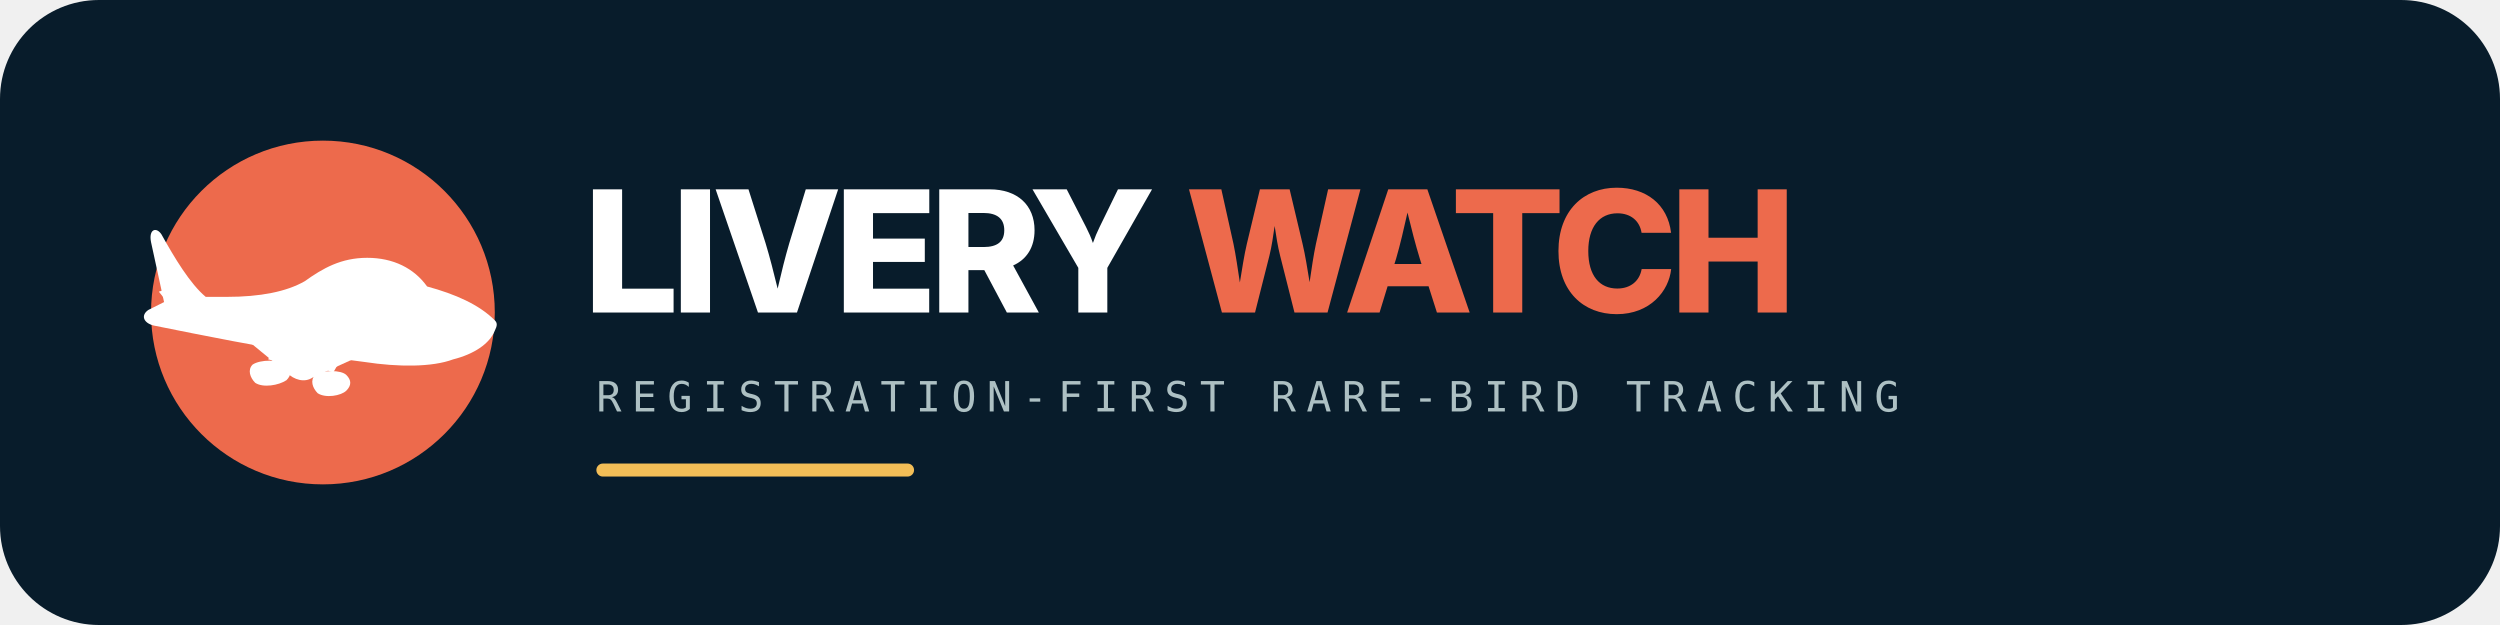
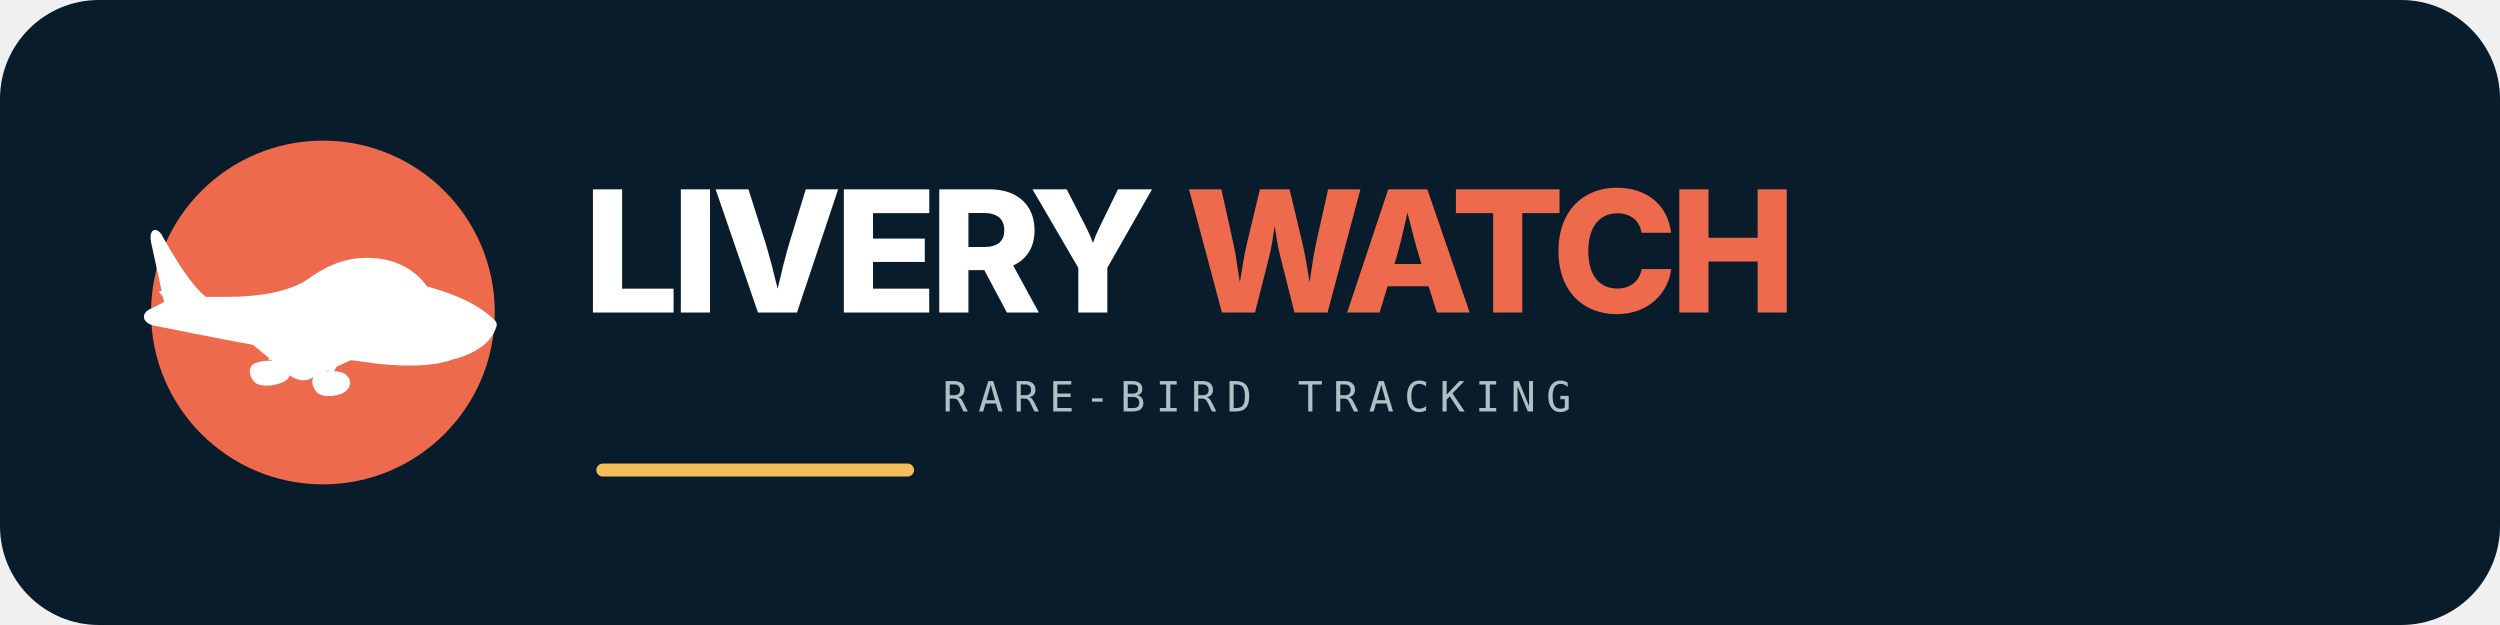
<svg xmlns="http://www.w3.org/2000/svg" width="960" height="240" viewBox="0 0 960 240" role="img" aria-labelledby="title description">
  <rect width="960" height="240" rx="38" fill="#081c2b" />
  <circle cx="124" cy="120" r="66" fill="#ed6a4c" />
  <g fill="#ffffff" transform="translate(248 0) scale(-1 1)">
    <path d="M58 123       C64 117 73 113 84 110       C89 103 97 99 107 99       C117 99 124 103 131 108       C138 112 148 114 161 114       L169 114       C175 109 181 99 186 90       C188 87 191 88 190 93       L185 116       L191 119       C194 121 193 124 189 125       L174 128       C154 132 132 136 108 139       C95 141 82 141 74 138       C66 136 60 132 58 127       C57 125 57 124 58 123Z" />
    <path d="M103 130       C124 128 145 125 166 120       L138 143       C135 146 131 147 128 145       L106 135Z" />
    <path d="M116 136 L121 135 L123 142 L120 143Z" />
    <path d="M115 144 C117 142 124 142 127 144 C129 146 128 149 126 151 C123 153 117 152 115 150 C113 148 113 146 115 144Z" />
    <path d="M137 131 L142 130 L145 138 L141 139Z" />
    <path d="M138 140 C141 138 148 138 151 140 C153 142 152 145 150 147 C147 149 141 148 138 146 C136 144 136 142 138 140Z" />
    <path d="M165 120 L184 111 L187 112 L179 122Z" />
  </g>
  <text x="224" y="120" fill="#ffffff" font-family="Manrope, Inter, system-ui, sans-serif" font-size="65" font-weight="800" letter-spacing="-3">LIVERY <tspan fill="#ed6a4c">WATCH</tspan>
  </text>
-   <text x="229" y="158" fill="#adc0c3" font-family="DM Mono, ui-monospace, monospace" font-size="16" font-weight="500" letter-spacing="4">REGISTRATION-FIRST RARE-BIRD TRACKING</text>
+   <text x="362" y="158" fill="#adc0c3" font-family="DM Mono, ui-monospace, monospace" font-size="16" font-weight="500" letter-spacing="4">RARE-BIRD TRACKING</text>
  <rect x="229" y="178" width="122" height="5" rx="2.5" fill="#f3be57" />
</svg>
